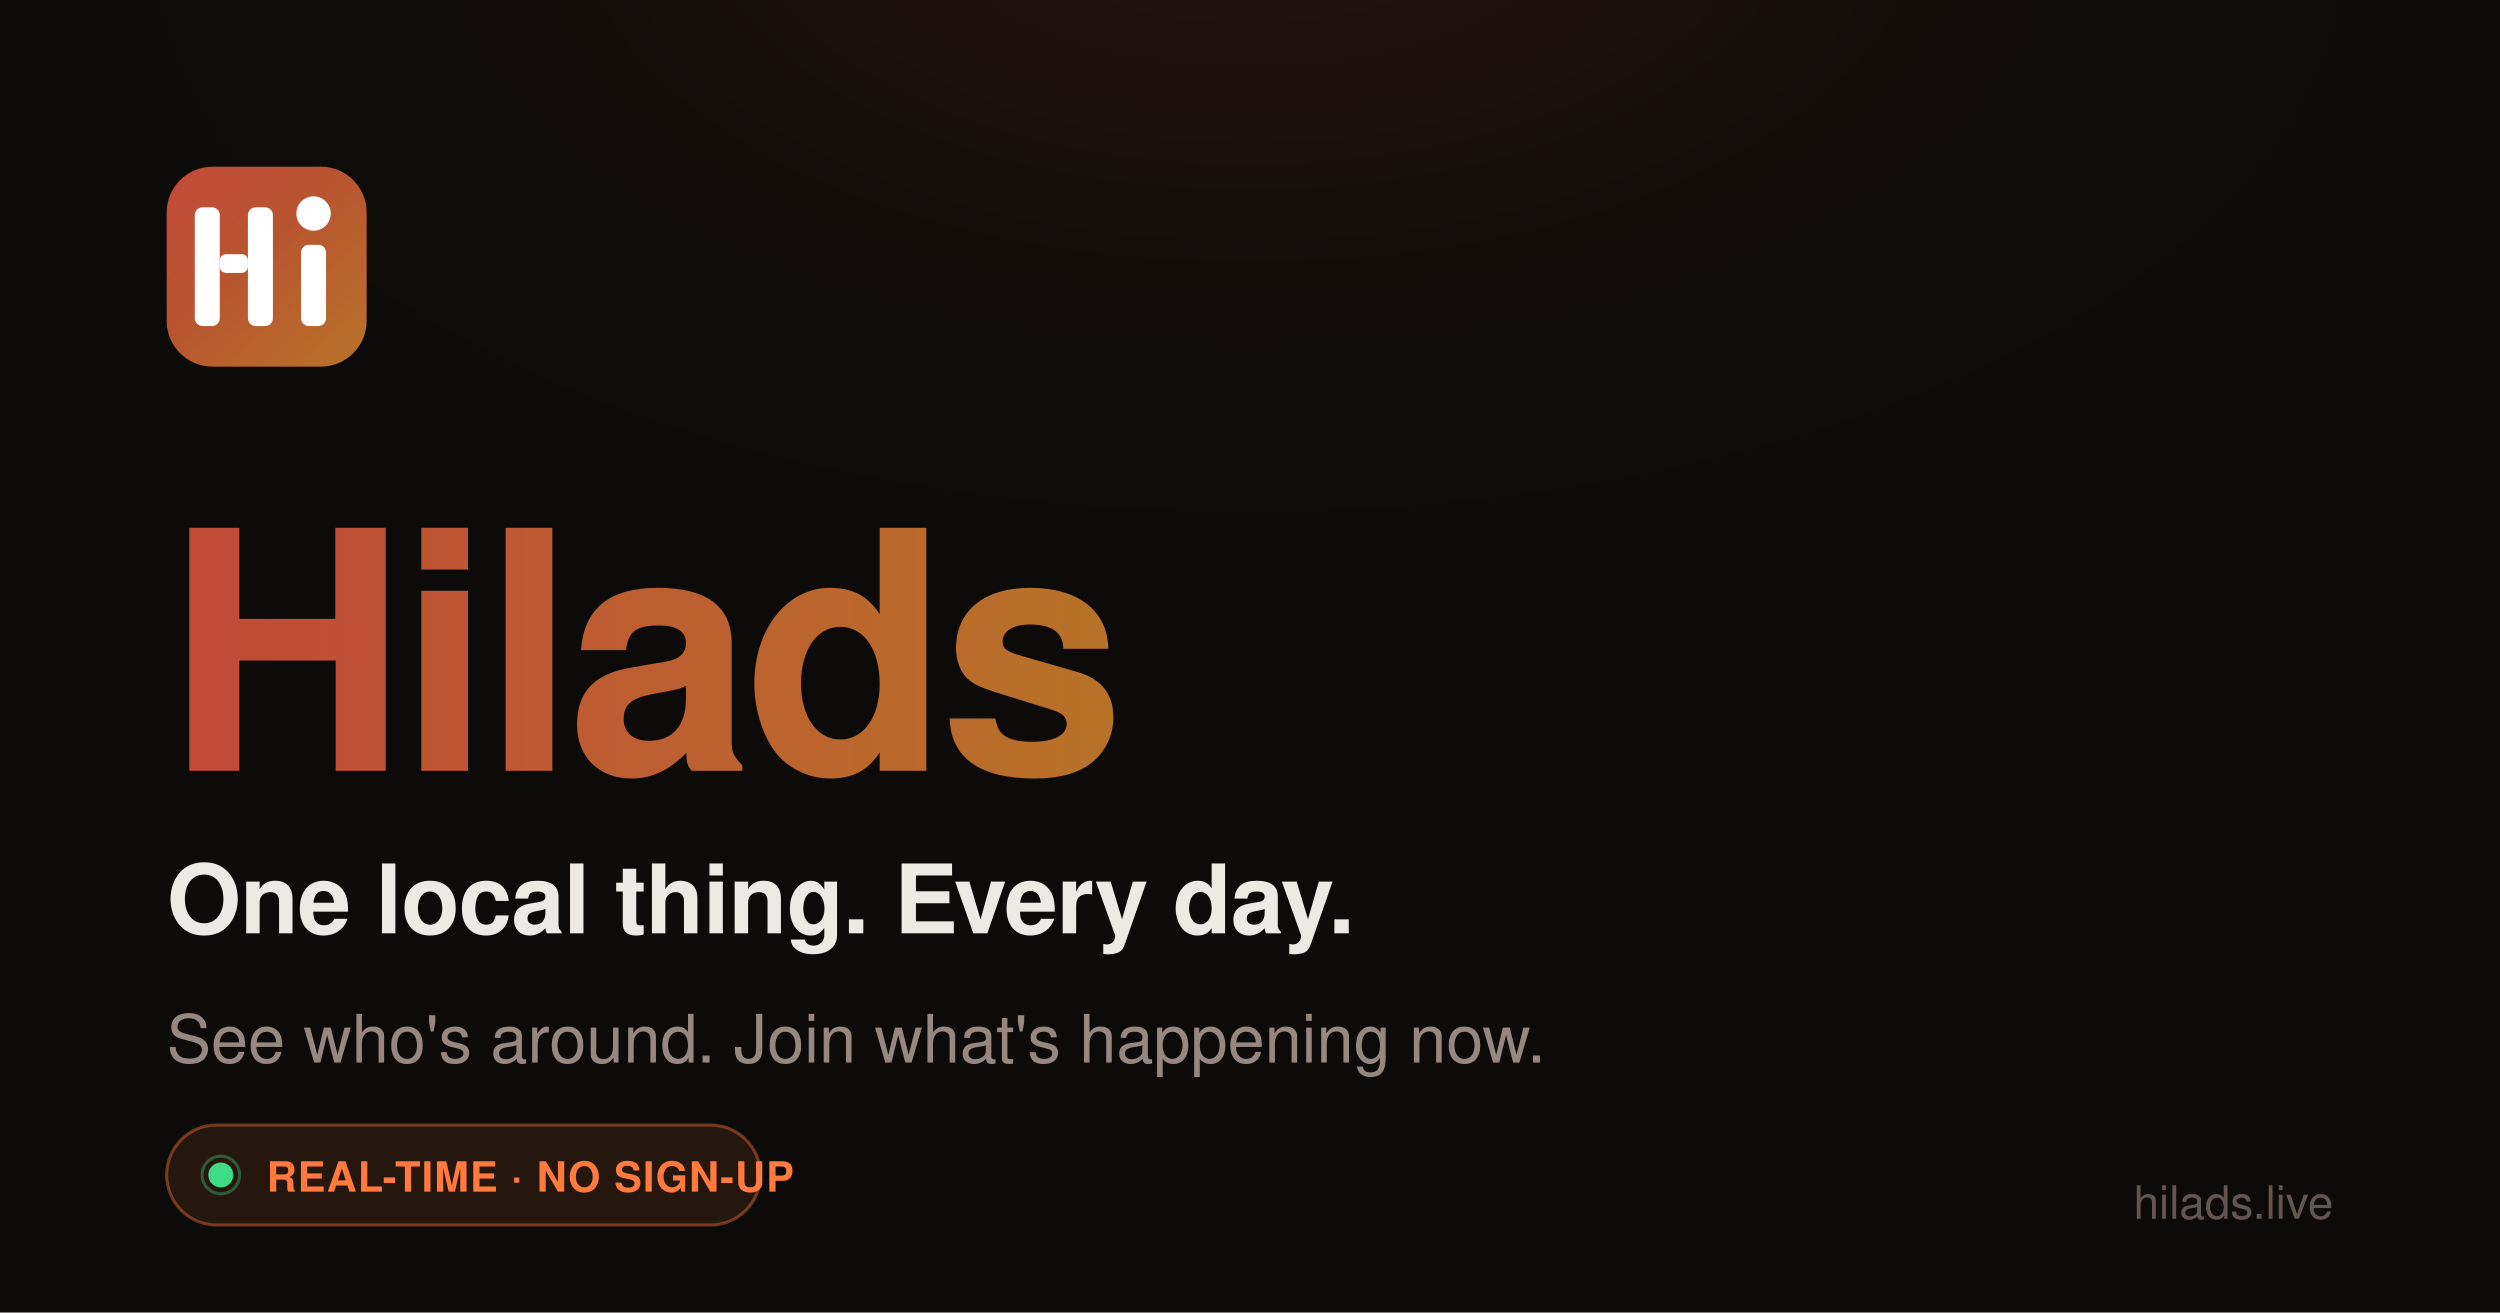
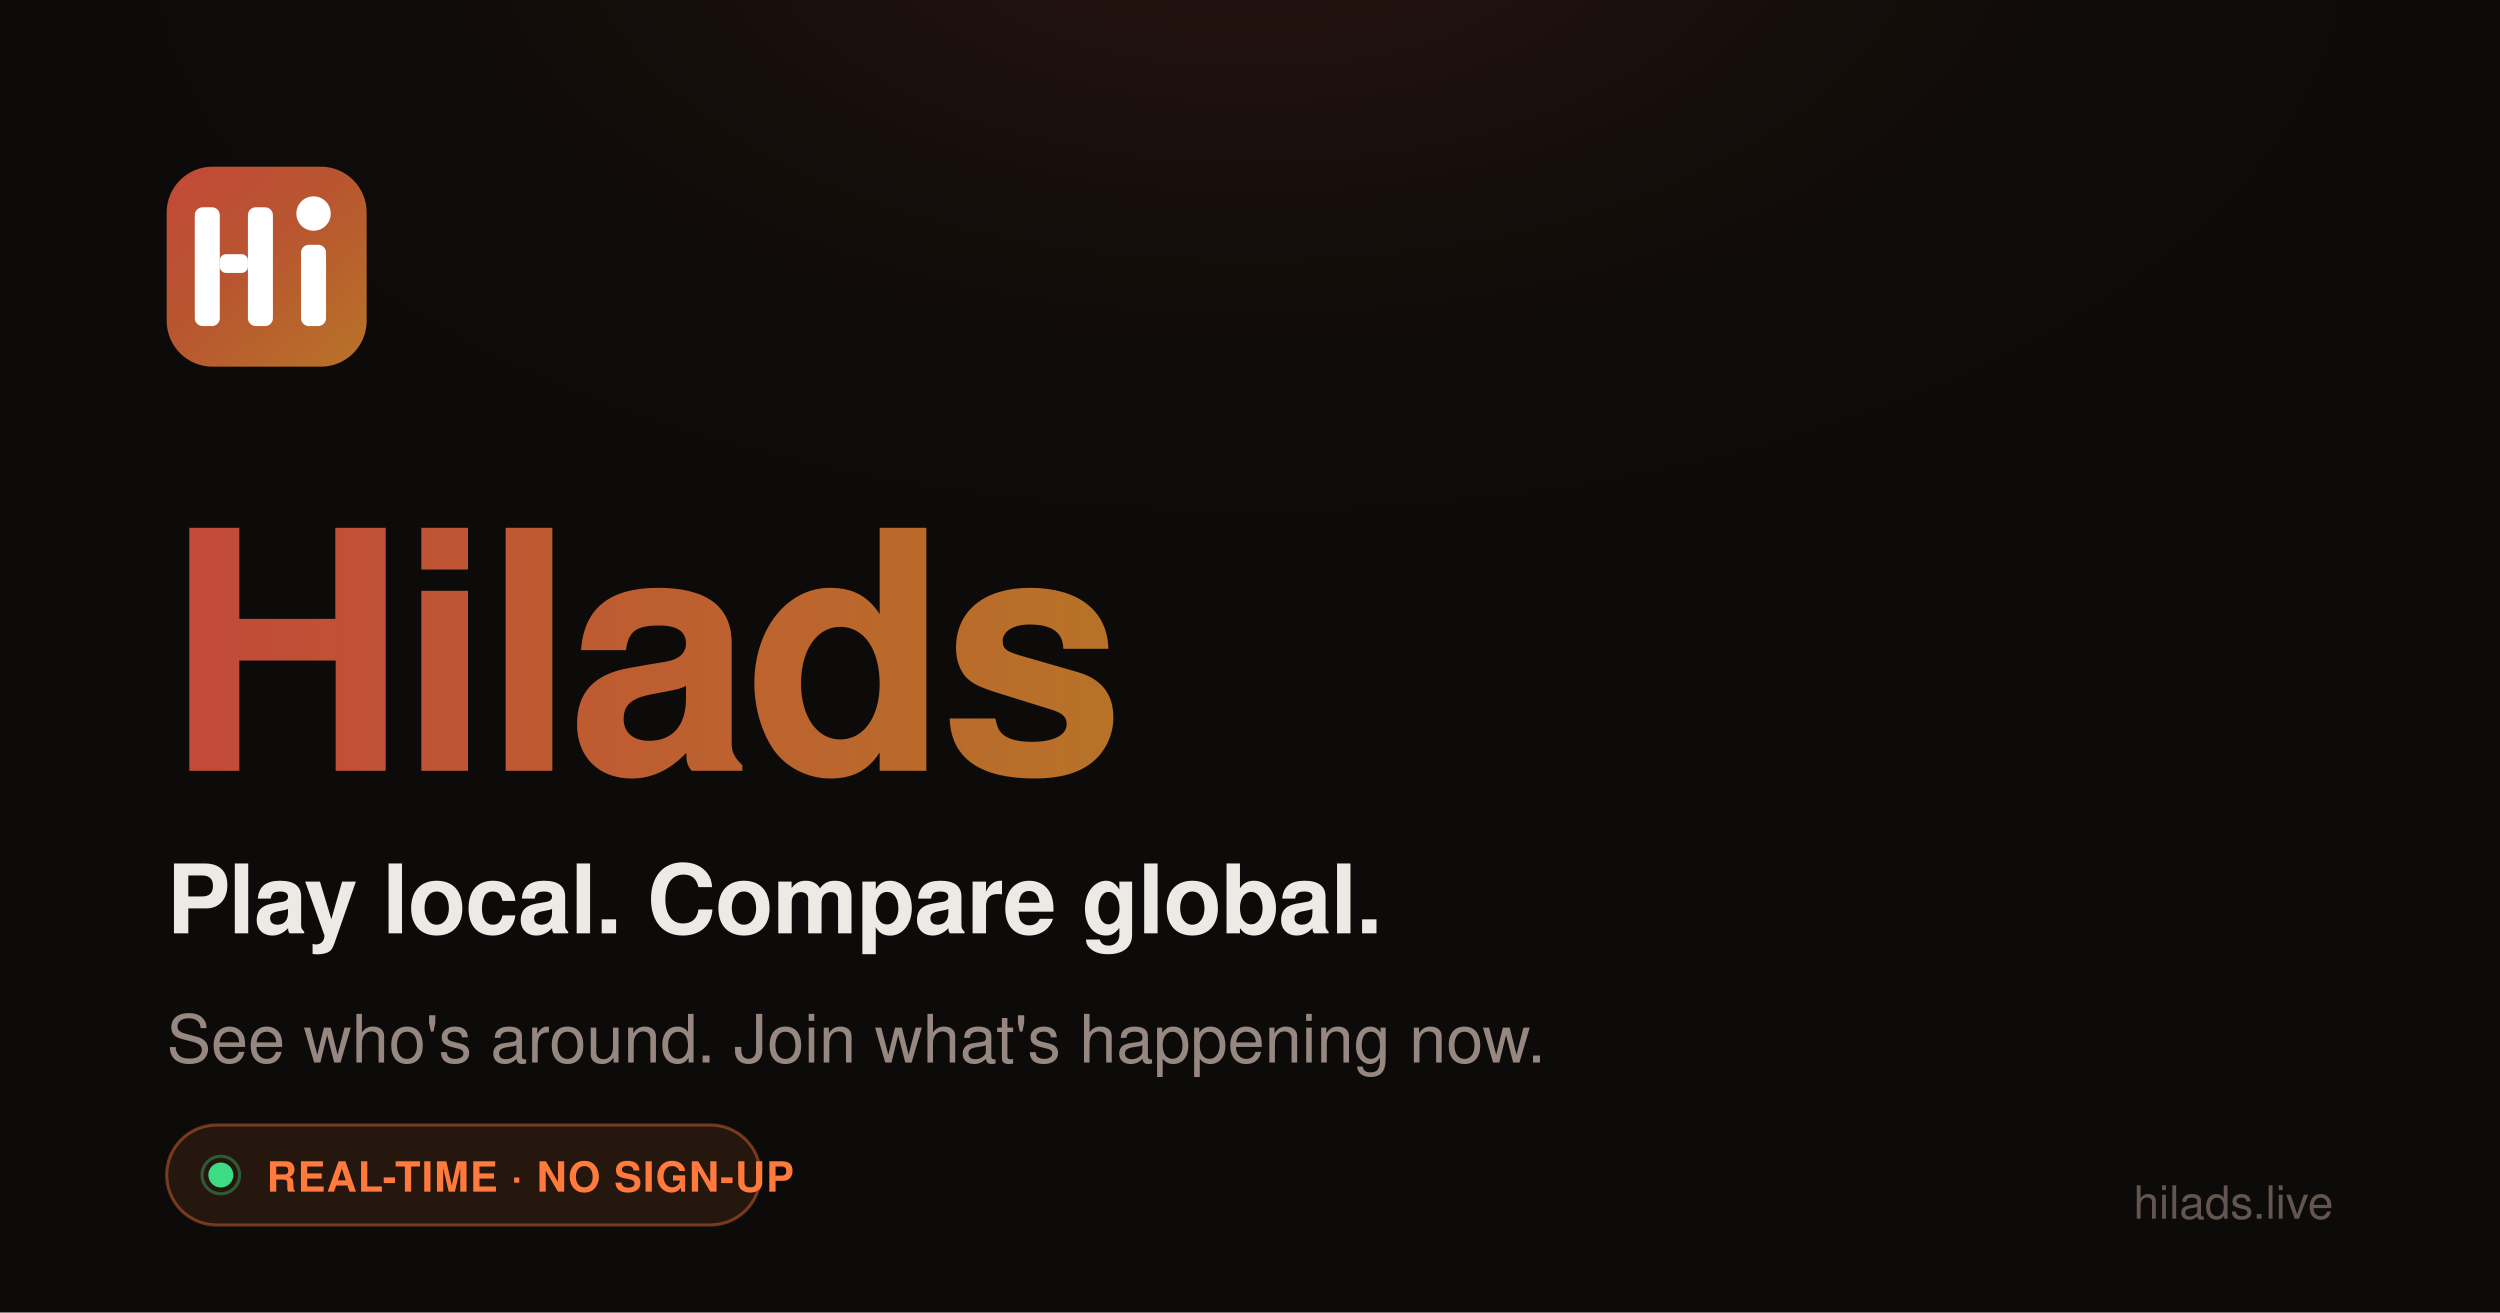
- <svg xmlns="http://www.w3.org/2000/svg" width="1200" height="630" viewBox="0 0 1200 630" role="img" aria-label="Hilads. One local thing. Every day.">
+ <svg xmlns="http://www.w3.org/2000/svg" width="1200" height="630" viewBox="0 0 1200 630" role="img" aria-label="Hilads. Play local. Compare global.">
  <defs>
    <radialGradient id="bg" cx="50%" cy="0%" r="80%" fx="50%" fy="-10%">
      <stop offset="0%" stop-color="#C24A38" stop-opacity="0.18" />
      <stop offset="60%" stop-color="#0d0b09" stop-opacity="0" />
    </radialGradient>
    <linearGradient id="markGrad" x1="5%" y1="0%" x2="95%" y2="100%">
      <stop offset="0%" stop-color="#C24A38" />
      <stop offset="44%" stop-color="#B85530" />
      <stop offset="100%" stop-color="#B87228" />
    </linearGradient>
    <linearGradient id="wordmarkGrad" x1="0%" y1="0%" x2="100%" y2="0%">
      <stop offset="0%" stop-color="#C24A38" />
      <stop offset="100%" stop-color="#B87228" />
    </linearGradient>
  </defs>
  <rect width="1200" height="630" fill="#0d0b09" />
  <rect width="1200" height="630" fill="url(#bg)" />
  <g transform="translate(80, 80)">
    <rect width="96" height="96" rx="22" fill="url(#markGrad)" />
    <rect x="13.5" y="19.5" width="12" height="57" rx="3.75" fill="white" />
    <rect x="39" y="19.5" width="12" height="57" rx="3.75" fill="white" />
    <rect x="25.5" y="42" width="13.5" height="9" rx="3" fill="white" />
    <rect x="64.5" y="37.5" width="12" height="39" rx="3.75" fill="white" />
    <circle cx="70.5" cy="22.5" r="8.25" fill="white" />
  </g>
  <text x="80" y="370" font-family="-apple-system, BlinkMacSystemFont, 'Segoe UI', system-ui, Helvetica, Arial, sans-serif" font-size="160" font-weight="800" letter-spacing="-4" fill="url(#wordmarkGrad)">Hilads</text>
-   <text x="80" y="448" font-family="-apple-system, BlinkMacSystemFont, 'Segoe UI', system-ui, Helvetica, Arial, sans-serif" font-size="46" font-weight="600" letter-spacing="-0.5" fill="#ede9e5">One local thing. Every day.</text>
+   <text x="80" y="448" font-family="-apple-system, BlinkMacSystemFont, 'Segoe UI', system-ui, Helvetica, Arial, sans-serif" font-size="46" font-weight="600" letter-spacing="-0.5" fill="#ede9e5">Play local. Compare global.</text>
  <text x="80" y="510" font-family="-apple-system, BlinkMacSystemFont, 'Segoe UI', system-ui, Helvetica, Arial, sans-serif" font-size="32" font-weight="500" fill="#968880">See who's around. Join what's happening now.</text>
  <g transform="translate(80, 540)">
    <rect width="285" height="48" rx="24" fill="rgba(255,122,60,0.10)" stroke="rgba(255,122,60,0.40)" stroke-width="1.5" />
    <circle cx="26" cy="24" r="6" fill="#3DDC84" />
    <circle cx="26" cy="24" r="9" fill="none" stroke="#3DDC84" stroke-opacity="0.35" stroke-width="1.5" />
    <text x="48" y="32" font-family="-apple-system, BlinkMacSystemFont, 'Segoe UI', system-ui, Helvetica, Arial, sans-serif" font-size="20" font-weight="700" letter-spacing="0.5" fill="#FF7A3C">REAL-TIME · NO SIGN-UP</text>
  </g>
  <text x="1120" y="585" text-anchor="end" font-family="-apple-system, BlinkMacSystemFont, 'Segoe UI', system-ui, Helvetica, Arial, sans-serif" font-size="22" font-weight="500" fill="#635650">hilads.live</text>
</svg>
